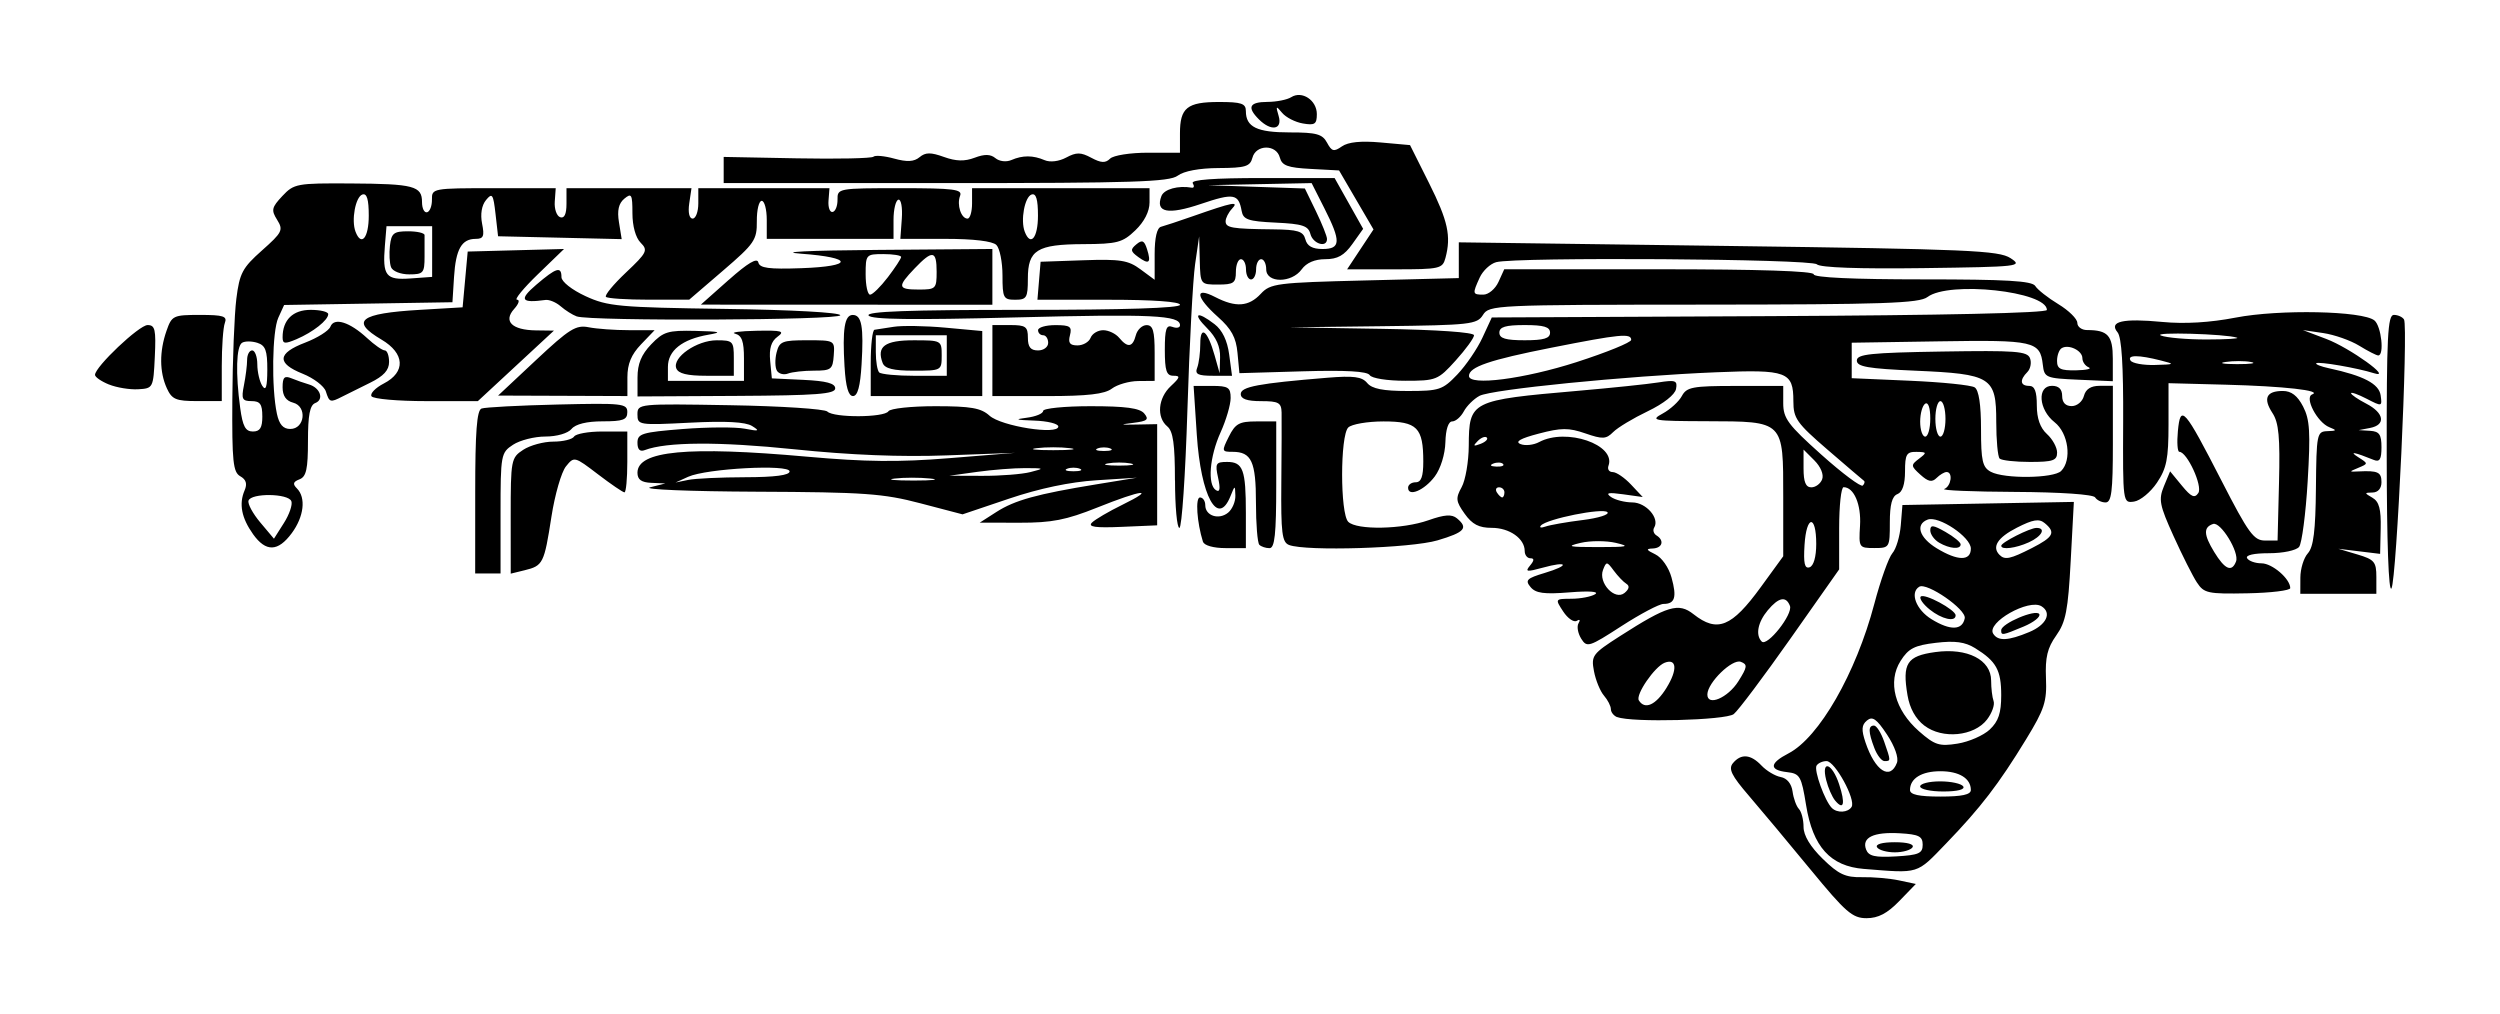
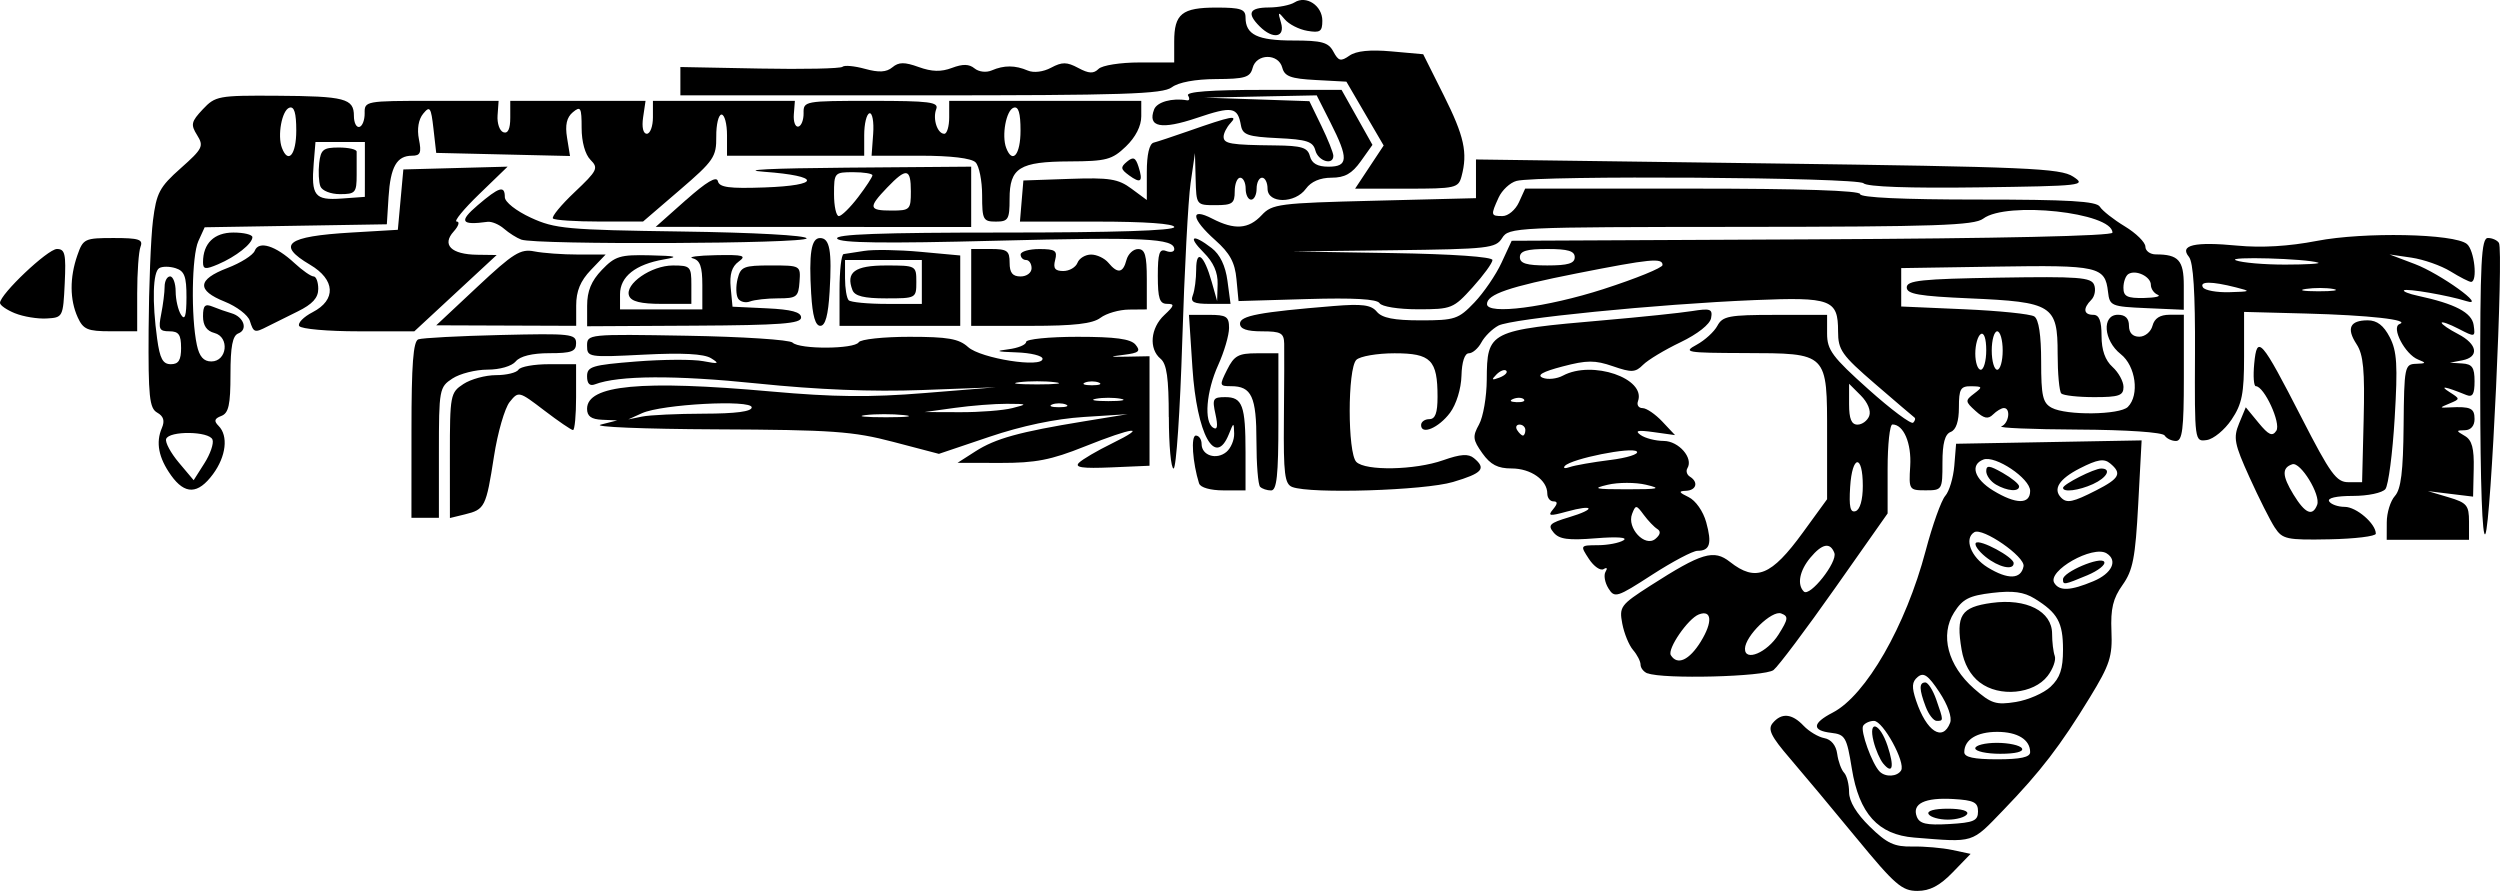
- <svg xmlns="http://www.w3.org/2000/svg" width="315.819" height="128" viewBox="0 0 83.56 33.867" version="1.1" id="svg8">
+ <svg xmlns="http://www.w3.org/2000/svg" width="77.21" height="27.517" viewBox="3.175 3.175 77.21 27.517" version="1.1" id="svg8">
  <defs id="defs2" />
  <g id="layer1">
    <path style="fill:#000000;stroke-width:0.169;fill-opacity:1" d="M 60.517,29.067 C 59.782,28.173 58.853,27.06 58.452,26.594 57.87,25.917 57.764,25.7 57.922,25.508 c 0.272,-0.327 0.595,-0.3 0.955,0.081 0.167,0.176 0.456,0.349 0.642,0.383 0.21,0.039 0.36,0.222 0.396,0.484 0.031,0.232 0.127,0.494 0.212,0.583 0.085,0.089 0.155,0.359 0.155,0.601 0,0.286 0.225,0.659 0.641,1.066 0.53,0.518 0.758,0.624 1.313,0.613 0.37,-0.007 0.925,0.041 1.235,0.107 l 0.564,0.12 -0.554,0.572 c -0.4,0.413 -0.704,0.572 -1.092,0.572 -0.473,0 -0.697,-0.194 -1.873,-1.625 z m 1.78,-0.024 c -1.118,-0.089 -1.705,-0.738 -1.93,-2.131 -0.157,-0.971 -0.205,-1.054 -0.635,-1.104 -0.608,-0.07 -0.591,-0.297 0.046,-0.626 1.023,-0.529 2.256,-2.676 2.869,-4.997 0.209,-0.792 0.482,-1.555 0.605,-1.695 0.124,-0.14 0.249,-0.559 0.28,-0.932 l 0.055,-0.678 2.865,-0.052 2.865,-0.052 -0.105,1.966 c -0.089,1.662 -0.164,2.049 -0.485,2.5 -0.295,0.414 -0.371,0.733 -0.342,1.426 0.033,0.782 -0.049,1.035 -0.665,2.043 -0.912,1.495 -1.521,2.288 -2.672,3.481 -1.004,1.04 -0.877,1.001 -2.749,0.851 z m 1.967,-0.808 c 0,-0.282 -0.128,-0.346 -0.763,-0.383 -0.881,-0.051 -1.282,0.142 -1.128,0.544 0.085,0.221 0.295,0.269 0.999,0.229 0.761,-0.044 0.892,-0.101 0.892,-0.39 z m -1.525,0.085 c -0.063,-0.102 0.171,-0.169 0.593,-0.169 0.422,0 0.656,0.067 0.593,0.169 -0.058,0.093 -0.325,0.169 -0.593,0.169 -0.269,0 -0.536,-0.076 -0.593,-0.169 z m -0.851,-1.35 c 0.149,-0.241 -0.556,-1.531 -0.837,-1.531 -0.132,0 -0.283,0.068 -0.334,0.151 -0.095,0.154 0.276,1.183 0.511,1.416 0.179,0.178 0.541,0.158 0.661,-0.037 z m -0.552,-0.214 c -0.099,-0.119 -0.233,-0.426 -0.297,-0.682 -0.174,-0.695 0.196,-0.575 0.432,0.139 0.215,0.651 0.155,0.892 -0.135,0.543 z m 4.538,-0.351 c 0,-0.387 -0.389,-0.627 -1.017,-0.627 -0.628,0 -1.017,0.24 -1.017,0.627 0,0.156 0.295,0.22 1.017,0.22 0.721,0 1.017,-0.064 1.017,-0.22 z m -1.695,-0.119 c 0,-0.093 0.301,-0.169 0.668,-0.169 0.367,0 0.715,0.076 0.773,0.169 0.064,0.104 -0.196,0.169 -0.668,0.169 -0.425,0 -0.773,-0.076 -0.773,-0.169 z m -0.776,-0.789 c 0.064,-0.167 -0.071,-0.55 -0.331,-0.944 -0.347,-0.525 -0.487,-0.623 -0.67,-0.471 -0.181,0.15 -0.191,0.31 -0.05,0.732 0.321,0.955 0.822,1.281 1.051,0.683 z m -0.754,-0.493 c -0.206,-0.541 -0.209,-0.752 -0.012,-0.752 0.084,0 0.237,0.24 0.339,0.534 0.227,0.652 0.227,0.653 0.012,0.653 -0.096,0 -0.248,-0.196 -0.339,-0.435 z m 3.857,-0.62 c 0.291,-0.273 0.383,-0.549 0.383,-1.145 0,-0.841 -0.164,-1.137 -0.874,-1.576 -0.336,-0.207 -0.67,-0.253 -1.311,-0.177 -0.714,0.085 -0.915,0.187 -1.179,0.605 -0.441,0.696 -0.194,1.639 0.615,2.35 0.53,0.465 0.678,0.512 1.291,0.414 0.381,-0.061 0.865,-0.273 1.076,-0.471 z m -2.187,-0.131 C 64.026,24.026 63.83,23.674 63.757,23.239 c -0.18,-1.067 -0.022,-1.313 0.929,-1.444 1.073,-0.148 1.866,0.258 1.866,0.954 0,0.252 0.037,0.56 0.082,0.684 0.045,0.124 -0.055,0.403 -0.221,0.619 -0.432,0.56 -1.492,0.661 -2.091,0.201 z m 3.507,-3.127 c 0.575,-0.24 0.765,-0.641 0.409,-0.862 -0.423,-0.261 -1.844,0.544 -1.615,0.915 0.159,0.258 0.498,0.243 1.206,-0.053 z m -0.937,-0.062 c 0,-0.223 1.162,-0.716 1.271,-0.539 0.054,0.087 -0.181,0.275 -0.523,0.418 -0.719,0.3 -0.749,0.305 -0.749,0.121 z M 65.67,20.665 c 0.057,-0.295 -1.267,-1.21 -1.522,-1.053 -0.321,0.198 -0.104,0.768 0.413,1.086 0.628,0.385 1.031,0.373 1.109,-0.033 z m -1.175,-0.295 c -0.22,-0.178 -0.353,-0.371 -0.296,-0.429 0.121,-0.122 1.164,0.438 1.166,0.626 0.002,0.236 -0.467,0.129 -0.87,-0.197 z m 1.379,-2.034 c 0,-0.386 -1.079,-1.108 -1.445,-0.968 -0.419,0.161 -0.28,0.601 0.301,0.956 0.705,0.43 1.144,0.435 1.144,0.012 z m -1.059,-0.197 c -0.163,-0.095 -0.297,-0.28 -0.297,-0.411 0,-0.193 0.096,-0.183 0.507,0.051 0.279,0.159 0.508,0.346 0.508,0.416 0.001,0.178 -0.367,0.149 -0.719,-0.056 z m 3.099,0.18 c 0.725,-0.37 0.804,-0.523 0.43,-0.833 -0.189,-0.157 -0.39,-0.124 -0.932,0.152 -0.645,0.329 -0.845,0.644 -0.578,0.91 0.177,0.177 0.36,0.138 1.08,-0.229 z m -1.024,-0.077 c 0,-0.111 0.959,-0.597 1.178,-0.597 0.33,0 0.181,0.283 -0.254,0.481 -0.44,0.2 -0.924,0.261 -0.924,0.116 z m -12.836,5.73 c -0.117,-0.047 -0.212,-0.168 -0.212,-0.27 0,-0.101 -0.104,-0.305 -0.231,-0.452 -0.127,-0.147 -0.277,-0.514 -0.334,-0.816 -0.098,-0.52 -0.052,-0.581 0.866,-1.17 1.594,-1.021 1.96,-1.13 2.462,-0.734 0.796,0.626 1.274,0.433 2.251,-0.91 l 0.747,-1.027 v -1.973 c 0,-2.572 0.04,-2.532 -2.555,-2.541 -1.805,-0.006 -1.904,-0.024 -1.474,-0.257 0.254,-0.138 0.543,-0.402 0.641,-0.586 0.16,-0.298 0.358,-0.336 1.784,-0.336 h 1.604 v 0.578 c 0,0.505 0.16,0.721 1.275,1.719 0.701,0.628 1.324,1.092 1.384,1.032 0.06,-0.06 0.077,-0.132 0.038,-0.16 -0.039,-0.028 -0.585,-0.495 -1.214,-1.037 -1.034,-0.892 -1.144,-1.048 -1.144,-1.623 0,-0.985 -0.21,-1.064 -2.58,-0.966 -3.009,0.124 -7.508,0.573 -7.911,0.788 -0.19,0.102 -0.427,0.336 -0.525,0.52 -0.099,0.184 -0.273,0.335 -0.388,0.335 -0.128,0 -0.216,0.267 -0.227,0.694 -0.011,0.403 -0.159,0.883 -0.354,1.144 -0.348,0.466 -0.893,0.697 -0.893,0.378 0,-0.1 0.114,-0.182 0.254,-0.182 0.184,0 0.254,-0.19 0.254,-0.689 0,-1.14 -0.202,-1.345 -1.328,-1.345 -0.537,0 -1.068,0.092 -1.18,0.203 -0.273,0.273 -0.273,2.879 0,3.152 0.284,0.284 1.814,0.254 2.68,-0.052 0.542,-0.191 0.781,-0.207 0.953,-0.064 0.389,0.323 0.264,0.465 -0.648,0.736 -0.886,0.263 -4.395,0.372 -4.963,0.155 -0.235,-0.09 -0.274,-0.4 -0.259,-2.076 0.01,-1.083 0.014,-2.141 0.009,-2.351 -0.008,-0.33 -0.1,-0.381 -0.687,-0.381 -0.469,0 -0.678,-0.073 -0.678,-0.238 0,-0.244 0.594,-0.356 2.892,-0.544 0.885,-0.072 1.158,-0.036 1.334,0.176 0.161,0.194 0.53,0.267 1.354,0.267 1.057,0 1.167,-0.037 1.658,-0.551 0.289,-0.303 0.667,-0.856 0.839,-1.229 l 0.314,-0.678 9.277,-0.044 c 5.822,-0.028 9.277,-0.105 9.277,-0.207 0,-0.623 -3.272,-0.977 -3.992,-0.432 -0.277,0.209 -1.461,0.25 -7.487,0.254 -6.972,0.005 -7.164,0.014 -7.37,0.344 -0.198,0.317 -0.417,0.341 -3.348,0.377 l -3.137,0.038 3.093,0.05 c 1.861,0.03 3.093,0.116 3.093,0.215 0,0.091 -0.276,0.47 -0.613,0.843 -0.592,0.655 -0.649,0.678 -1.685,0.678 -0.606,0 -1.123,-0.082 -1.189,-0.189 -0.079,-0.128 -0.798,-0.169 -2.236,-0.127 l -2.119,0.062 -0.064,-0.678 C 41.315,11.281 41.159,10.994 40.708,10.593 39.965,9.931 39.914,9.565 40.617,9.929 41.304,10.284 41.737,10.253 42.141,9.82 42.462,9.474 42.673,9.447 45.621,9.374 L 48.759,9.295 V 8.698 8.1 l 9.002,0.121 c 8.046,0.108 9.048,0.151 9.44,0.408 0.421,0.276 0.304,0.289 -2.931,0.333 -2.131,0.029 -3.434,-0.018 -3.543,-0.127 -0.184,-0.184 -10.055,-0.25 -10.718,-0.072 -0.198,0.053 -0.446,0.285 -0.551,0.514 -0.249,0.547 -0.244,0.571 0.122,0.571 0.171,0 0.399,-0.191 0.505,-0.424 l 0.193,-0.424 h 5.172 c 3.335,0 5.172,0.06 5.172,0.169 0,0.108 1.325,0.169 3.635,0.169 2.807,0 3.666,0.05 3.77,0.221 0.075,0.122 0.421,0.395 0.771,0.607 0.35,0.212 0.635,0.494 0.635,0.626 0,0.132 0.146,0.24 0.325,0.24 0.697,0 0.861,0.183 0.861,0.958 v 0.752 l -1.144,-0.05 c -1.1,-0.048 -1.146,-0.068 -1.196,-0.504 -0.09,-0.783 -0.293,-0.829 -3.444,-0.779 l -2.943,0.046 v 0.593 0.593 l 1.949,0.085 c 1.072,0.047 2.044,0.146 2.161,0.222 0.138,0.089 0.212,0.574 0.212,1.392 0,1.067 0.049,1.281 0.328,1.43 0.45,0.241 2.1,0.221 2.35,-0.028 0.365,-0.365 0.244,-1.266 -0.22,-1.63 -0.535,-0.421 -0.591,-1.216 -0.085,-1.216 0.226,0 0.339,0.113 0.339,0.339 0,0.219 0.113,0.339 0.319,0.339 0.177,0 0.359,-0.151 0.408,-0.339 0.06,-0.229 0.231,-0.339 0.528,-0.339 h 0.44 v 1.949 c 0,1.584 -0.046,1.949 -0.244,1.949 -0.134,0 -0.291,-0.076 -0.349,-0.169 -0.062,-0.1 -1.161,-0.175 -2.679,-0.183 -1.416,-0.007 -2.479,-0.052 -2.362,-0.099 0.232,-0.093 0.295,-0.566 0.076,-0.566 -0.075,0 -0.225,0.09 -0.335,0.199 -0.153,0.153 -0.279,0.127 -0.541,-0.11 -0.322,-0.291 -0.324,-0.322 -0.046,-0.533 0.272,-0.207 0.266,-0.224 -0.086,-0.229 -0.331,-0.005 -0.381,0.082 -0.381,0.654 0,0.43 -0.088,0.694 -0.254,0.757 -0.179,0.069 -0.254,0.349 -0.254,0.95 0,0.839 -0.008,0.853 -0.521,0.853 -0.51,0 -0.52,-0.016 -0.475,-0.748 0.043,-0.708 -0.204,-1.286 -0.549,-1.286 -0.082,0 -0.149,0.618 -0.149,1.374 v 1.374 l -1.627,2.312 c -0.895,1.271 -1.748,2.407 -1.896,2.524 -0.266,0.209 -3.42,0.289 -3.89,0.1 z m 1.65,-0.986 c 0.371,-0.6 0.342,-0.99 -0.062,-0.835 -0.336,0.129 -0.982,1.07 -0.865,1.259 0.201,0.325 0.569,0.157 0.928,-0.424 z m 2.399,-0.214 c 0.303,-0.481 0.313,-0.563 0.082,-0.651 -0.284,-0.109 -1.108,0.691 -1.118,1.086 -0.01,0.415 0.684,0.124 1.036,-0.435 z m 1.724,-2.521 c -0.13,-0.338 -0.377,-0.288 -0.741,0.147 -0.334,0.4 -0.417,0.83 -0.202,1.045 0.183,0.183 1.05,-0.913 0.943,-1.192 z m 0.879,-2.07 c 0,-0.992 -0.328,-0.966 -0.391,0.032 -0.039,0.619 0.003,0.804 0.169,0.748 0.135,-0.045 0.222,-0.349 0.222,-0.78 z m 0.198,-2.161 c 0.06,-0.157 -0.047,-0.418 -0.26,-0.631 l -0.362,-0.362 v 0.631 c 0,0.453 0.073,0.631 0.26,0.631 0.143,0 0.306,-0.121 0.362,-0.268 z m 3.614,-2.029 c 0,-0.359 -0.069,-0.561 -0.169,-0.498 -0.093,0.058 -0.169,0.329 -0.169,0.603 0,0.274 0.076,0.498 0.169,0.498 0.093,0 0.169,-0.271 0.169,-0.603 z m 0.508,0.01 c 0,-0.326 -0.076,-0.593 -0.169,-0.593 -0.093,0 -0.169,0.267 -0.169,0.593 0,0.326 0.076,0.593 0.169,0.593 0.093,0 0.169,-0.267 0.169,-0.593 z M 52.699,12.102 c 1.002,-0.323 1.822,-0.657 1.822,-0.742 0,-0.228 -0.37,-0.192 -2.658,0.26 -2.08,0.411 -2.764,0.645 -2.764,0.946 0,0.34 1.839,0.103 3.601,-0.464 z m 17.115,0.176 c -0.117,-0.047 -0.212,-0.185 -0.212,-0.307 0,-0.254 -0.462,-0.476 -0.693,-0.333 -0.085,0.052 -0.154,0.243 -0.154,0.424 0,0.269 0.115,0.326 0.635,0.316 0.35,-0.007 0.54,-0.052 0.424,-0.099 z M 51.809,11.119 c 0,-0.192 -0.207,-0.254 -0.847,-0.254 -0.64,0 -0.847,0.062 -0.847,0.254 0,0.192 0.207,0.254 0.847,0.254 0.64,0 0.847,-0.062 0.847,-0.254 z m 1.039,10.224 c -0.111,-0.179 -0.15,-0.41 -0.086,-0.513 0.066,-0.107 0.04,-0.142 -0.06,-0.079 -0.097,0.06 -0.302,-0.081 -0.454,-0.313 -0.275,-0.42 -0.274,-0.422 0.278,-0.425 0.305,-0.001 0.661,-0.07 0.79,-0.152 0.143,-0.09 -0.194,-0.115 -0.852,-0.062 -0.855,0.069 -1.135,0.031 -1.307,-0.177 -0.19,-0.228 -0.126,-0.292 0.472,-0.471 0.852,-0.255 0.789,-0.413 -0.07,-0.175 -0.533,0.147 -0.593,0.137 -0.419,-0.072 0.144,-0.173 0.147,-0.244 0.012,-0.244 -0.105,0 -0.19,-0.109 -0.19,-0.242 0,-0.417 -0.509,-0.775 -1.102,-0.775 -0.429,0 -0.652,-0.116 -0.904,-0.47 -0.296,-0.416 -0.308,-0.518 -0.102,-0.89 0.128,-0.231 0.235,-0.853 0.238,-1.382 0.009,-1.502 0.059,-1.526 3.649,-1.838 1.118,-0.097 2.327,-0.223 2.686,-0.28 0.576,-0.091 0.646,-0.066 0.593,0.217 -0.035,0.191 -0.417,0.492 -0.944,0.745 -0.487,0.233 -1.007,0.546 -1.156,0.696 -0.238,0.239 -0.353,0.245 -0.932,0.045 -0.556,-0.192 -0.803,-0.191 -1.555,0.007 -0.619,0.162 -0.807,0.27 -0.611,0.35 0.156,0.063 0.437,0.033 0.624,-0.068 0.905,-0.484 2.574,0.087 2.316,0.792 -0.043,0.117 0.021,0.212 0.142,0.212 0.121,0 0.396,0.188 0.611,0.417 l 0.392,0.417 -0.659,-0.092 c -0.495,-0.069 -0.595,-0.047 -0.404,0.089 0.14,0.099 0.461,0.182 0.714,0.183 0.464,0.003 0.923,0.531 0.731,0.842 -0.052,0.085 -0.018,0.202 0.077,0.261 0.273,0.169 0.2,0.424 -0.124,0.437 -0.237,0.009 -0.22,0.049 0.084,0.195 0.217,0.105 0.451,0.438 0.544,0.778 0.182,0.659 0.114,0.88 -0.27,0.88 -0.141,0 -0.773,0.334 -1.403,0.741 -1.09,0.705 -1.156,0.726 -1.349,0.417 z m 1.511,-1.831 c -0.098,-0.06 -0.286,-0.258 -0.42,-0.439 -0.229,-0.311 -0.249,-0.312 -0.359,-0.026 -0.168,0.434 0.397,1.039 0.72,0.771 0.155,-0.129 0.175,-0.234 0.059,-0.306 z m -0.347,-1.366 c -0.326,-0.077 -0.86,-0.077 -1.186,3.22e-4 -0.495,0.117 -0.398,0.14 0.593,0.14 0.991,-2.71e-4 1.088,-0.023 0.593,-0.14 z m -1.115,-0.763 c 0.534,-0.067 0.907,-0.185 0.829,-0.264 -0.152,-0.152 -2.02,0.223 -2.221,0.445 -0.066,0.073 0.002,0.089 0.151,0.036 0.148,-0.053 0.707,-0.151 1.241,-0.218 z m -2.613,-0.926 c 0,-0.093 -0.081,-0.169 -0.179,-0.169 -0.099,0 -0.132,0.076 -0.075,0.169 0.058,0.093 0.138,0.169 0.179,0.169 0.041,0 0.075,-0.076 0.075,-0.169 z m -0.046,-0.95 c -0.056,-0.056 -0.202,-0.062 -0.325,-0.013 -0.135,0.054 -0.095,0.094 0.102,0.102 0.179,0.007 0.279,-0.033 0.222,-0.089 z m -0.543,-0.882 c -0.052,-0.052 -0.189,-1.07e-4 -0.304,0.116 -0.166,0.167 -0.147,0.187 0.095,0.095 0.167,-0.064 0.261,-0.158 0.209,-0.211 z m 23.736,4.846 c -0.14,-0.213 -0.492,-0.912 -0.782,-1.553 -0.47,-1.036 -0.505,-1.221 -0.322,-1.665 l 0.207,-0.499 0.394,0.479 c 0.313,0.38 0.426,0.431 0.549,0.245 0.152,-0.23 -0.376,-1.376 -0.634,-1.376 -0.063,0 -0.085,-0.312 -0.049,-0.693 0.087,-0.914 0.209,-0.775 1.466,1.673 0.889,1.732 1.072,1.985 1.442,1.985 h 0.424 l 0.048,-1.927 c 0.038,-1.529 -0.007,-2.012 -0.219,-2.335 -0.321,-0.491 -0.206,-0.737 0.346,-0.737 0.286,0 0.491,0.158 0.679,0.522 0.224,0.433 0.25,0.858 0.152,2.5 -0.065,1.088 -0.194,2.073 -0.286,2.189 -0.094,0.118 -0.539,0.212 -1.005,0.212 -0.515,0 -0.796,0.065 -0.732,0.169 0.058,0.093 0.274,0.169 0.481,0.169 0.358,0 0.96,0.518 0.96,0.828 0,0.08 -0.644,0.159 -1.432,0.174 -1.321,0.026 -1.452,-0.002 -1.686,-0.36 z m 1.307,-0.705 c 0.117,-0.305 -0.515,-1.337 -0.767,-1.253 -0.327,0.109 -0.317,0.356 0.035,0.934 0.36,0.59 0.59,0.69 0.732,0.319 z m 2.15,0.542 c 0,-0.296 0.113,-0.662 0.251,-0.815 0.188,-0.208 0.256,-0.755 0.269,-2.174 0.017,-1.82 0.033,-1.897 0.384,-1.908 0.316,-0.01 0.325,-0.028 0.065,-0.131 -0.405,-0.16 -0.843,-0.999 -0.574,-1.097 0.351,-0.129 -0.944,-0.274 -2.896,-0.325 l -1.906,-0.05 v 1.376 c 0,1.152 -0.063,1.469 -0.387,1.951 -0.213,0.317 -0.557,0.6 -0.764,0.63 -0.377,0.054 -0.377,0.053 -0.365,-2.681 0.009,-1.866 -0.051,-2.812 -0.187,-2.976 -0.303,-0.365 0.171,-0.474 1.499,-0.347 0.743,0.071 1.589,0.021 2.446,-0.145 1.462,-0.283 4.254,-0.226 4.641,0.095 0.23,0.191 0.337,1.17 0.127,1.17 -0.059,0 -0.345,-0.146 -0.635,-0.325 -0.291,-0.179 -0.833,-0.369 -1.206,-0.424 l -0.678,-0.099 0.784,0.297 c 0.787,0.298 2.258,1.357 1.589,1.144 -0.545,-0.174 -1.858,-0.401 -1.926,-0.332 -0.034,0.034 0.156,0.11 0.424,0.167 1.157,0.249 1.672,0.519 1.728,0.904 0.054,0.379 0.045,0.381 -0.466,0.116 -0.287,-0.148 -0.522,-0.232 -0.522,-0.185 0,0.047 0.229,0.203 0.508,0.348 0.601,0.311 0.663,0.709 0.127,0.812 l -0.381,0.073 0.381,0.023 c 0.309,0.019 0.381,0.123 0.381,0.55 0,0.401 -0.061,0.502 -0.254,0.424 -0.662,-0.268 -0.85,-0.3 -0.516,-0.088 0.329,0.209 0.329,0.211 0,0.349 -0.325,0.136 -0.325,0.138 0.007,0.122 0.645,-0.032 0.763,0.024 0.763,0.361 0,0.208 -0.115,0.341 -0.297,0.344 -0.28,0.005 -0.281,0.015 -0.003,0.176 0.221,0.129 0.289,0.38 0.274,1.023 l -0.019,0.852 -0.698,-0.085 -0.698,-0.085 0.635,0.189 c 0.569,0.169 0.635,0.248 0.635,0.752 l -6e-6,0.563 h -1.271 -1.271 z m -4.66,-7.258 c -0.752,-0.191 -1.135,-0.191 -1.017,0 0.058,0.093 0.424,0.16 0.815,0.149 0.671,-0.019 0.682,-0.027 0.202,-0.149 z m 3.01,0.05 c -0.208,-0.04 -0.59,-0.041 -0.847,-0.002 -0.258,0.039 -0.087,0.072 0.379,0.073 0.466,0.001 0.677,-0.031 0.468,-0.071 z m -0.468,-0.813 c -0.369,-0.127 -2.86,-0.198 -2.542,-0.072 0.186,0.073 0.873,0.133 1.525,0.132 0.652,-8.37e-4 1.11,-0.028 1.017,-0.06 z m 5.004,3.94 c -0.004,-3.984 0.032,-4.702 0.239,-4.702 0.134,0 0.287,0.069 0.339,0.153 0.148,0.239 -0.246,8.695 -0.419,8.989 -0.095,0.162 -0.156,-1.544 -0.159,-4.44 z m -63.891,1.223 c 0,-2.019 0.054,-2.737 0.212,-2.795 0.117,-0.043 1.26,-0.104 2.542,-0.134 2.163,-0.052 2.33,-0.034 2.33,0.253 0,0.257 -0.139,0.309 -0.827,0.309 -0.528,0 -0.903,0.092 -1.037,0.254 -0.122,0.147 -0.491,0.254 -0.874,0.254 -0.365,0 -0.851,0.123 -1.081,0.274 -0.405,0.265 -0.418,0.334 -0.418,2.288 v 2.014 h -0.424 -0.424 z m 1.186,0.791 c 0,-1.867 0.014,-1.942 0.418,-2.206 0.23,-0.151 0.683,-0.274 1.007,-0.274 0.324,0 0.636,-0.076 0.694,-0.169 0.058,-0.093 0.482,-0.169 0.942,-0.169 h 0.837 v 1.017 c 0,0.559 -0.043,1.017 -0.095,1.017 -0.052,0 -0.451,-0.272 -0.887,-0.605 -0.785,-0.599 -0.795,-0.602 -1.069,-0.263 -0.152,0.188 -0.371,0.945 -0.485,1.681 -0.243,1.565 -0.281,1.64 -0.895,1.79 l -0.466,0.114 z m -8.613,0.611 C 8.072,17.312 7.981,16.843 8.174,16.394 8.27,16.171 8.227,16.03 8.031,15.919 7.789,15.784 7.752,15.428 7.765,13.356 7.773,12.033 7.833,10.516 7.899,9.987 8.007,9.13 8.101,8.952 8.756,8.371 9.436,7.767 9.475,7.689 9.263,7.349 9.059,7.023 9.078,6.934 9.438,6.551 9.826,6.138 9.921,6.121 11.72,6.132 c 2.116,0.013 2.385,0.084 2.385,0.624 0,0.21 0.076,0.362 0.169,0.339 0.093,-0.023 0.166,-0.214 0.163,-0.424 -0.007,-0.375 0.028,-0.381 2.065,-0.381 h 2.072 l -0.032,0.448 c -0.018,0.246 0.063,0.481 0.18,0.522 0.14,0.05 0.212,-0.102 0.212,-0.448 V 6.29 h 2.089 2.089 l -0.075,0.508 c -0.045,0.305 8.37e-4,0.508 0.114,0.508 0.104,0 0.189,-0.229 0.189,-0.508 V 6.29 h 2.192 2.192 l -0.032,0.414 c -0.018,0.228 0.044,0.4 0.138,0.381 0.093,-0.018 0.166,-0.205 0.163,-0.414 -0.007,-0.375 0.027,-0.381 2.094,-0.381 1.798,0 2.087,0.037 2.003,0.254 -0.116,0.302 0.035,0.763 0.249,0.763 0.083,0 0.151,-0.229 0.151,-0.508 V 6.29 h 2.966 2.966 v 0.477 c 0,0.301 -0.175,0.644 -0.475,0.932 -0.427,0.409 -0.602,0.456 -1.737,0.461 -1.551,0.007 -1.855,0.196 -1.855,1.157 0,0.635 -0.04,0.702 -0.424,0.702 -0.393,0 -0.424,-0.059 -0.424,-0.813 0,-0.447 -0.092,-0.905 -0.203,-1.017 C 33.177,8.06 32.541,7.984 31.597,7.984 h -1.504 l 0.049,-0.675 c 0.027,-0.371 -0.025,-0.657 -0.114,-0.635 -0.09,0.022 -0.163,0.326 -0.163,0.675 V 7.985 H 27.746 25.628 V 7.349 c 0,-0.35 -0.076,-0.636 -0.169,-0.636 -0.093,0 -0.166,0.305 -0.163,0.678 0.006,0.629 -0.074,0.748 -1.127,1.652 l -1.134,0.974 h -1.344 c -0.739,0 -1.386,-0.042 -1.438,-0.094 -0.052,-0.052 0.25,-0.418 0.67,-0.815 0.704,-0.665 0.742,-0.743 0.489,-0.996 -0.166,-0.166 -0.274,-0.556 -0.274,-0.985 0,-0.632 -0.03,-0.686 -0.271,-0.486 -0.19,0.158 -0.244,0.393 -0.179,0.788 l 0.091,0.564 -2.066,-0.048 -2.066,-0.048 -0.085,-0.748 C 16.487,6.487 16.451,6.435 16.245,6.686 16.099,6.862 16.05,7.159 16.113,7.476 c 0.084,0.418 0.046,0.508 -0.212,0.508 -0.472,0 -0.667,0.342 -0.726,1.275 l -0.053,0.843 -2.813,0.046 -2.813,0.046 -0.195,0.428 c -0.204,0.449 -0.232,2.34 -0.046,3.208 0.077,0.358 0.208,0.508 0.446,0.508 0.489,0 0.572,-0.755 0.096,-0.879 -0.238,-0.062 -0.352,-0.229 -0.352,-0.514 0,-0.335 0.061,-0.397 0.297,-0.3 0.163,0.067 0.425,0.159 0.581,0.204 0.381,0.11 0.517,0.506 0.213,0.623 -0.179,0.069 -0.243,0.403 -0.243,1.267 0,0.939 -0.056,1.195 -0.283,1.282 -0.215,0.083 -0.235,0.155 -0.085,0.306 0.308,0.308 0.234,0.942 -0.173,1.493 -0.463,0.626 -0.865,0.637 -1.295,0.034 z m 1.281,-1.101 c -0.1,-0.261 -1.344,-0.277 -1.431,-0.018 -0.035,0.104 0.143,0.433 0.394,0.731 l 0.456,0.542 0.331,-0.522 C 9.67,17.198 9.783,16.868 9.738,16.752 Z M 8.767,13.915 c 0,-0.405 -0.073,-0.508 -0.36,-0.508 -0.313,0 -0.346,-0.069 -0.254,-0.53 0.058,-0.291 0.106,-0.673 0.106,-0.847 0,-0.175 0.076,-0.318 0.169,-0.318 0.093,0 0.171,0.21 0.172,0.466 0.001,0.256 0.077,0.58 0.167,0.72 0.119,0.184 0.165,0.035 0.167,-0.539 0.002,-0.645 -0.061,-0.814 -0.335,-0.901 -0.186,-0.059 -0.414,-0.06 -0.508,-0.001 -0.195,0.12 -0.221,1.028 -0.063,2.18 0.084,0.616 0.176,0.786 0.424,0.786 0.238,0 0.316,-0.125 0.316,-0.508 z M 14.444,8.408 V 7.561 h -0.763 -0.763 l -0.054,0.653 c -0.083,1.007 0.031,1.153 0.857,1.093 l 0.722,-0.052 z m -1.374,0.523 c -0.051,-0.132 -0.067,-0.456 -0.037,-0.72 0.048,-0.418 0.127,-0.48 0.606,-0.48 0.303,0 0.551,0.057 0.551,0.127 0,0.07 0,0.394 0,0.72 0,0.547 -0.04,0.593 -0.514,0.593 -0.287,0 -0.554,-0.106 -0.606,-0.24 z m -0.745,-1.723 c 0,-0.545 -0.063,-0.756 -0.212,-0.707 -0.232,0.076 -0.377,0.861 -0.23,1.244 0.194,0.507 0.442,0.206 0.442,-0.537 z m 22.368,0 c 0,-0.545 -0.063,-0.756 -0.212,-0.707 -0.232,0.076 -0.377,0.861 -0.23,1.244 0.194,0.507 0.442,0.206 0.442,-0.537 z m 5.515,10.902 c -0.203,-0.65 -0.259,-1.483 -0.1,-1.483 0.097,0 0.177,0.117 0.177,0.26 0,0.355 0.457,0.502 0.765,0.247 0.139,-0.115 0.247,-0.371 0.241,-0.57 -0.011,-0.354 -0.014,-0.354 -0.164,0.021 -0.421,1.046 -0.989,0.01 -1.125,-2.051 l -0.107,-1.635 h 0.619 c 0.539,0 0.619,0.052 0.619,0.405 0,0.223 -0.151,0.738 -0.335,1.144 -0.37,0.816 -0.446,1.757 -0.155,1.936 0.13,0.081 0.152,-0.045 0.071,-0.414 -0.106,-0.482 -0.078,-0.53 0.303,-0.53 0.53,0 0.625,0.258 0.625,1.708 v 1.172 h -0.683 c -0.398,0 -0.711,-0.088 -0.749,-0.212 z m 1.884,0.099 c -0.062,-0.062 -0.113,-0.695 -0.113,-1.407 0,-1.377 -0.149,-1.7 -0.783,-1.7 -0.362,0 -0.367,-0.02 -0.123,-0.508 0.217,-0.435 0.349,-0.508 0.919,-0.508 h 0.665 v 2.118 c 0,1.652 -0.05,2.118 -0.226,2.118 -0.124,0 -0.277,-0.051 -0.339,-0.113 z M 36.497,17.468 c 0.106,-0.106 0.563,-0.374 1.017,-0.596 1.156,-0.567 0.671,-0.512 -0.843,0.094 -1.037,0.415 -1.513,0.508 -2.597,0.506 l -1.327,-0.003 0.554,-0.355 c 0.619,-0.397 1.354,-0.6 3.343,-0.925 l 1.356,-0.222 -1.356,0.086 c -0.875,0.056 -1.908,0.273 -2.914,0.613 l -1.558,0.526 -1.407,-0.369 C 29.518,16.495 28.889,16.451 25.289,16.435 c -2.241,-0.01 -3.839,-0.076 -3.559,-0.147 l 0.508,-0.129 -0.466,-0.02 c -0.336,-0.014 -0.466,-0.109 -0.466,-0.338 0,-0.736 1.673,-0.894 5.677,-0.536 1.946,0.174 3.059,0.186 4.745,0.049 l 2.203,-0.178 -2.288,0.085 c -1.529,0.057 -3.215,-0.01 -5.084,-0.203 -2.529,-0.261 -4.284,-0.251 -5.01,0.027 -0.161,0.062 -0.243,-0.021 -0.243,-0.246 0,-0.305 0.153,-0.351 1.51,-0.459 0.83,-0.066 1.765,-0.071 2.076,-0.011 0.48,0.092 0.517,0.079 0.243,-0.091 -0.22,-0.136 -0.88,-0.171 -2.076,-0.11 -1.707,0.087 -1.753,0.08 -1.753,-0.274 -1.69e-4,-0.36 0.028,-0.363 3.093,-0.31 1.701,0.029 3.165,0.124 3.254,0.212 0.215,0.213 1.909,0.204 2.042,-0.01 0.058,-0.093 0.763,-0.169 1.567,-0.169 1.19,0 1.527,0.059 1.812,0.317 0.39,0.353 2.299,0.654 2.299,0.362 0,-0.094 -0.362,-0.183 -0.805,-0.198 -0.619,-0.021 -0.677,-0.043 -0.254,-0.095 0.303,-0.038 0.551,-0.14 0.551,-0.227 0,-0.087 0.714,-0.159 1.589,-0.159 1.174,0 1.642,0.064 1.791,0.243 0.167,0.202 0.106,0.255 -0.361,0.313 -0.476,0.059 -0.458,0.068 0.115,0.057 l 0.678,-0.013 v 1.691 1.691 l -1.186,0.051 c -0.886,0.038 -1.137,0.002 -0.994,-0.142 z M 24.908,15.951 c 0.995,-0.002 1.483,-0.066 1.483,-0.195 0,-0.246 -2.774,-0.098 -3.389,0.18 l -0.424,0.192 0.424,-0.087 c 0.233,-0.048 1.091,-0.088 1.906,-0.09 z m 6.181,0.043 c -0.352,-0.037 -0.885,-0.036 -1.186,0.001 -0.301,0.037 -0.013,0.067 0.639,0.067 0.652,-7.77e-4 0.899,-0.031 0.547,-0.068 z m 3.351,-0.215 c 0.484,-0.123 0.475,-0.13 -0.169,-0.133 -0.373,-0.002 -1.097,0.055 -1.61,0.126 l -0.932,0.129 1.101,0.004 c 0.606,0.002 1.33,-0.054 1.61,-0.126 z M 36.092,15.667 c -0.117,-0.047 -0.307,-0.047 -0.424,0 -0.117,0.047 -0.021,0.085 0.212,0.085 0.233,0 0.328,-0.038 0.212,-0.085 z m 1.695,-0.177 c -0.21,-0.04 -0.553,-0.04 -0.763,0 -0.21,0.04 -0.038,0.073 0.381,0.073 0.419,0 0.591,-0.033 0.381,-0.073 z m -2.033,-0.511 c -0.303,-0.038 -0.799,-0.038 -1.101,0 -0.303,0.038 -0.055,0.068 0.551,0.068 0.606,0 0.854,-0.031 0.551,-0.068 z m 1.356,0.01 c -0.117,-0.047 -0.307,-0.047 -0.424,0 -0.117,0.047 -0.021,0.085 0.212,0.085 0.233,0 0.328,-0.038 0.212,-0.085 z m 2.161,1.065 c 0,-1.206 -0.061,-1.64 -0.254,-1.8 -0.368,-0.305 -0.312,-0.95 0.117,-1.349 0.312,-0.291 0.326,-0.346 0.085,-0.346 -0.231,0 -0.286,-0.166 -0.286,-0.865 0,-0.7 0.049,-0.847 0.254,-0.768 0.14,0.054 0.254,0.029 0.254,-0.055 0,-0.335 -0.921,-0.379 -5.511,-0.261 -3.437,0.088 -4.816,0.07 -4.899,-0.065 -0.084,-0.136 1.339,-0.188 5.147,-0.188 3.396,0 5.263,-0.06 5.263,-0.169 0,-0.105 -0.907,-0.169 -2.383,-0.169 h -2.383 l 0.053,-0.635 0.053,-0.635 1.431,-0.05 c 1.23,-0.043 1.498,-4.066e-4 1.906,0.302 l 0.475,0.351 V 8.492 c 0,-0.544 0.077,-0.877 0.212,-0.912 0.117,-0.03 0.593,-0.188 1.059,-0.351 1.362,-0.477 1.561,-0.515 1.313,-0.251 -0.117,0.125 -0.212,0.313 -0.212,0.418 0,0.22 0.206,0.255 1.587,0.27 0.831,0.009 1.008,0.064 1.079,0.334 0.058,0.224 0.235,0.323 0.573,0.323 0.612,0 0.624,-0.252 0.062,-1.361 l -0.426,-0.842 -1.734,0.035 -1.734,0.035 1.621,0.055 1.621,0.055 0.37,0.761 c 0.203,0.419 0.37,0.836 0.37,0.926 0,0.307 -0.468,0.167 -0.555,-0.165 -0.072,-0.276 -0.262,-0.339 -1.162,-0.381 -0.921,-0.044 -1.084,-0.1 -1.136,-0.39 -0.103,-0.577 -0.265,-0.605 -1.363,-0.234 -1.102,0.372 -1.53,0.287 -1.319,-0.263 0.088,-0.23 0.559,-0.361 1.015,-0.281 0.077,0.013 0.091,-0.054 0.032,-0.149 -0.071,-0.115 0.705,-0.174 2.317,-0.173 l 2.425,1.698e-4 0.477,0.849 0.477,0.849 -0.361,0.507 c -0.273,0.383 -0.494,0.507 -0.905,0.507 -0.35,0 -0.631,0.121 -0.788,0.339 -0.336,0.466 -1.186,0.466 -1.186,0 0,-0.186 -0.076,-0.339 -0.169,-0.339 -0.093,0 -0.169,0.153 -0.169,0.339 0,0.186 -0.076,0.339 -0.169,0.339 -0.093,0 -0.169,-0.153 -0.169,-0.339 0,-0.186 -0.076,-0.339 -0.169,-0.339 -0.093,0 -0.169,0.191 -0.169,0.424 0,0.371 -0.073,0.424 -0.593,0.424 -0.592,0 -0.593,-0.002 -0.614,-0.805 l -0.021,-0.805 -0.135,0.931 c -0.074,0.512 -0.19,2.705 -0.257,4.872 -0.067,2.167 -0.187,3.941 -0.268,3.941 -0.08,0 -0.146,-0.715 -0.146,-1.589 z m 27.565,-0.727 c -0.062,-0.062 -0.113,-0.616 -0.113,-1.23 0,-1.496 -0.159,-1.596 -2.711,-1.707 -1.582,-0.069 -1.949,-0.133 -1.949,-0.339 0,-0.214 0.449,-0.262 2.842,-0.301 2.47,-0.04 2.856,-0.011 2.946,0.223 0.057,0.148 0.017,0.356 -0.088,0.462 -0.266,0.266 -0.24,0.463 0.062,0.463 0.182,0 0.254,0.185 0.254,0.652 0,0.436 0.112,0.753 0.339,0.958 0.186,0.169 0.339,0.447 0.339,0.619 0,0.265 -0.138,0.313 -0.904,0.313 -0.497,0 -0.955,-0.051 -1.017,-0.113 z M 5.575,12.975 C 5.328,12.433 5.324,11.748 5.564,11.06 5.742,10.548 5.789,10.526 6.684,10.526 c 0.782,0 0.917,0.044 0.831,0.268 -0.057,0.147 -0.103,0.796 -0.103,1.44 v 1.172 H 6.591 c -0.714,0 -0.845,-0.056 -1.017,-0.432 z m 5.316,0.109 c -0.056,-0.178 -0.405,-0.444 -0.774,-0.592 -0.876,-0.35 -0.85,-0.684 0.08,-1.039 0.413,-0.158 0.794,-0.398 0.846,-0.534 0.123,-0.32 0.645,-0.158 1.228,0.383 0.244,0.226 0.508,0.41 0.588,0.41 0.08,0 0.145,0.173 0.145,0.385 0,0.277 -0.179,0.473 -0.635,0.697 -0.35,0.171 -0.768,0.379 -0.93,0.462 -0.402,0.206 -0.431,0.197 -0.548,-0.172 z m 1.525,0.161 c -0.055,-0.089 0.131,-0.282 0.414,-0.428 0.736,-0.381 0.702,-1.005 -0.079,-1.466 -1.056,-0.623 -0.732,-0.876 1.271,-0.994 l 1.44,-0.085 0.085,-0.932 0.085,-0.932 1.61,-0.043 1.61,-0.043 -0.877,0.848 c -0.482,0.466 -0.795,0.848 -0.694,0.848 0.101,0 0.058,0.138 -0.095,0.307 -0.373,0.412 -0.076,0.707 0.726,0.718 l 0.602,0.008 -1.271,1.178 -1.271,1.178 -1.727,2.2e-4 c -0.95,1.32e-4 -1.772,-0.073 -1.827,-0.162 z m 5.503,-1.213 c 1.112,-1.041 1.332,-1.178 1.758,-1.093 0.268,0.053 0.873,0.097 1.345,0.097 h 0.858 l -0.455,0.475 c -0.326,0.341 -0.455,0.653 -0.455,1.101 v 0.626 l -2.161,-0.008 -2.161,-0.008 z m 3.389,0.586 c 0,-0.455 0.128,-0.765 0.455,-1.107 0.408,-0.426 0.562,-0.473 1.483,-0.451 0.827,0.019 0.912,0.044 0.434,0.127 -0.88,0.153 -1.356,0.53 -1.356,1.076 v 0.468 h 1.271 1.271 v -0.75 c 0,-0.572 -0.07,-0.769 -0.297,-0.828 -0.163,-0.043 0.156,-0.086 0.71,-0.097 0.863,-0.017 0.964,0.012 0.707,0.2 -0.211,0.154 -0.283,0.394 -0.244,0.805 l 0.056,0.586 1.059,0.05 c 0.762,0.036 1.059,0.116 1.059,0.284 0,0.19 -0.62,0.237 -3.304,0.252 l -3.304,0.018 z m 6.92,-0.354 c -0.075,-1.267 -6.58e-4,-1.737 0.274,-1.737 0.3,0 0.37,0.392 0.295,1.652 -0.043,0.734 -0.132,1.059 -0.287,1.059 -0.153,0 -0.242,-0.308 -0.281,-0.974 z m 0.875,-0.127 c 0,-0.606 0.057,-1.108 0.127,-1.115 0.07,-0.008 0.356,-0.052 0.635,-0.098 0.28,-0.046 1.061,-0.034 1.737,0.028 l 1.229,0.113 v 1.087 1.087 h -1.864 -1.864 z m 2.542,-0.254 v -0.678 h -1.186 -1.186 v 0.565 c 0,0.311 0.051,0.616 0.113,0.678 0.062,0.062 0.596,0.113 1.186,0.113 h 1.073 z m -2.142,0.254 c -0.213,-0.555 0.068,-0.763 1.035,-0.763 0.929,0 0.937,0.005 0.937,0.508 0,0.504 -0.009,0.508 -0.937,0.508 -0.677,0 -0.964,-0.071 -1.035,-0.254 z m 3.667,-0.085 V 10.865 h 0.593 c 0.52,0 0.593,0.052 0.593,0.424 0,0.311 0.09,0.424 0.339,0.424 0.188,0 0.339,-0.113 0.339,-0.254 0,-0.14 -0.076,-0.254 -0.169,-0.254 -0.093,0 -0.169,-0.076 -0.169,-0.169 0,-0.093 0.26,-0.169 0.577,-0.169 0.494,0 0.564,0.049 0.489,0.339 -0.067,0.256 -0.005,0.339 0.252,0.339 0.187,0 0.384,-0.114 0.438,-0.254 0.054,-0.14 0.243,-0.254 0.421,-0.254 0.178,0 0.418,0.114 0.534,0.254 0.286,0.345 0.452,0.319 0.557,-0.085 0.049,-0.186 0.21,-0.339 0.359,-0.339 0.214,0 0.27,0.192 0.27,0.932 v 0.932 l -0.551,0.005 c -0.303,0.003 -0.699,0.117 -0.88,0.254 -0.242,0.183 -0.812,0.249 -2.161,0.249 H 33.169 Z M 3.641,12.852 C 3.385,12.748 3.175,12.604 3.175,12.53 c 0,-0.268 1.475,-1.665 1.758,-1.665 0.25,0 0.284,0.151 0.241,1.059 -0.05,1.045 -0.057,1.059 -0.559,1.087 -0.28,0.016 -0.718,-0.056 -0.974,-0.16 z M 22.604,12.312 c -0.14,-0.365 0.686,-0.938 1.353,-0.938 0.539,0 0.57,0.033 0.57,0.593 v 0.593 h -0.914 c -0.646,0 -0.942,-0.073 -1.009,-0.248 z m 3.365,0.08 c -0.065,-0.105 -0.071,-0.377 -0.014,-0.605 0.094,-0.376 0.189,-0.414 1.026,-0.414 0.919,0 0.922,0.002 0.886,0.508 -0.033,0.466 -0.088,0.508 -0.657,0.508 -0.342,1.86e-4 -0.735,0.044 -0.873,0.097 -0.138,0.053 -0.304,0.01 -0.369,-0.094 z m 14.046,-0.101 c 0.057,-0.147 0.103,-0.506 0.103,-0.796 0,-0.645 0.244,-0.448 0.48,0.387 l 0.167,0.593 0.015,-0.528 c 0.01,-0.358 -0.128,-0.671 -0.431,-0.974 -0.506,-0.506 -0.348,-0.594 0.247,-0.137 0.258,0.198 0.426,0.547 0.488,1.013 l 0.095,0.711 h -0.634 c -0.508,0 -0.613,-0.053 -0.531,-0.268 z M 9.445,11.274 c 0,-0.581 0.344,-0.917 0.938,-0.917 0.323,0 0.587,0.064 0.587,0.143 0,0.201 -0.508,0.602 -1.059,0.837 -0.393,0.167 -0.466,0.158 -0.466,-0.063 z m 9.829,-0.699 c -0.14,-0.051 -0.38,-0.203 -0.534,-0.337 -0.154,-0.134 -0.383,-0.229 -0.508,-0.212 -0.822,0.113 -0.894,-0.008 -0.307,-0.51 0.671,-0.573 0.841,-0.624 0.841,-0.252 0,0.149 0.349,0.425 0.805,0.635 0.74,0.342 1.114,0.376 4.66,0.426 2.232,0.031 3.855,0.12 3.855,0.212 0,0.168 -8.361,0.203 -8.812,0.038 z m 5.084,-1.22 c 0.637,-0.566 0.95,-0.751 0.988,-0.585 0.044,0.192 0.347,0.233 1.44,0.194 1.756,-0.062 1.749,-0.355 -0.012,-0.484 -0.79,-0.058 0.225,-0.108 2.54,-0.127 l 3.855,-0.031 v 0.932 0.932 l -4.872,-0.002 -4.872,-0.002 0.932,-0.828 z m 5.318,-0.089 C 29.919,8.947 30.119,8.642 30.119,8.589 c 0,-0.053 -0.267,-0.096 -0.593,-0.096 -0.579,0 -0.593,0.016 -0.593,0.678 0,0.373 0.067,0.678 0.149,0.678 0.082,0 0.349,-0.262 0.593,-0.582 z m 1.63,-0.181 c 0,-0.717 -0.136,-0.739 -0.731,-0.118 -0.593,0.619 -0.575,0.711 0.138,0.711 0.565,0 0.593,-0.028 0.593,-0.593 z M 45.467,8.335 45.908,7.669 45.332,6.683 44.757,5.697 43.81,5.646 C 43.038,5.605 42.848,5.535 42.777,5.265 42.66,4.818 41.978,4.824 41.861,5.273 41.784,5.565 41.627,5.613 40.733,5.617 c -0.644,0.003 -1.164,0.1 -1.368,0.254 -0.278,0.21 -1.488,0.249 -7.753,0.249 H 24.188 V 5.683 5.245 l 2.453,0.047 c 1.349,0.026 2.498,0.001 2.553,-0.054 0.055,-0.055 0.367,-0.027 0.694,0.063 0.431,0.119 0.663,0.106 0.847,-0.047 0.199,-0.166 0.374,-0.167 0.815,-0.008 0.404,0.146 0.692,0.153 1.026,0.026 0.333,-0.126 0.53,-0.122 0.696,0.015 0.131,0.108 0.361,0.136 0.53,0.063 0.381,-0.165 0.727,-0.163 1.115,0.004 0.181,0.078 0.478,0.042 0.72,-0.088 0.34,-0.182 0.487,-0.181 0.839,0.008 0.328,0.176 0.473,0.182 0.627,0.029 C 37.215,5.192 37.777,5.104 38.371,5.104 H 39.439 V 4.46 c 0,-0.859 0.238,-1.051 1.305,-1.051 0.752,0 0.898,0.05 0.898,0.305 0,0.532 0.37,0.712 1.468,0.712 0.892,0 1.091,0.055 1.245,0.343 0.158,0.294 0.228,0.312 0.497,0.124 0.21,-0.147 0.637,-0.19 1.295,-0.131 l 0.982,0.088 0.636,1.271 c 0.632,1.263 0.743,1.77 0.548,2.5 -0.097,0.361 -0.186,0.381 -1.695,0.381 H 45.026 Z M 38.039,8.586 C 37.783,8.399 37.775,8.339 37.982,8.167 c 0.194,-0.161 0.264,-0.13 0.356,0.16 0.147,0.463 0.07,0.53 -0.3,0.259 z m 4.039,-4.596 c -0.406,-0.406 -0.321,-0.581 0.284,-0.584 0.303,-0.001 0.661,-0.072 0.796,-0.158 0.359,-0.227 0.856,0.102 0.856,0.566 0,0.337 -0.068,0.382 -0.466,0.313 C 43.292,4.084 42.979,3.923 42.853,3.771 42.649,3.524 42.636,3.536 42.737,3.875 42.874,4.334 42.489,4.401 42.078,3.99 Z" id="path957" />
  </g>
</svg>
